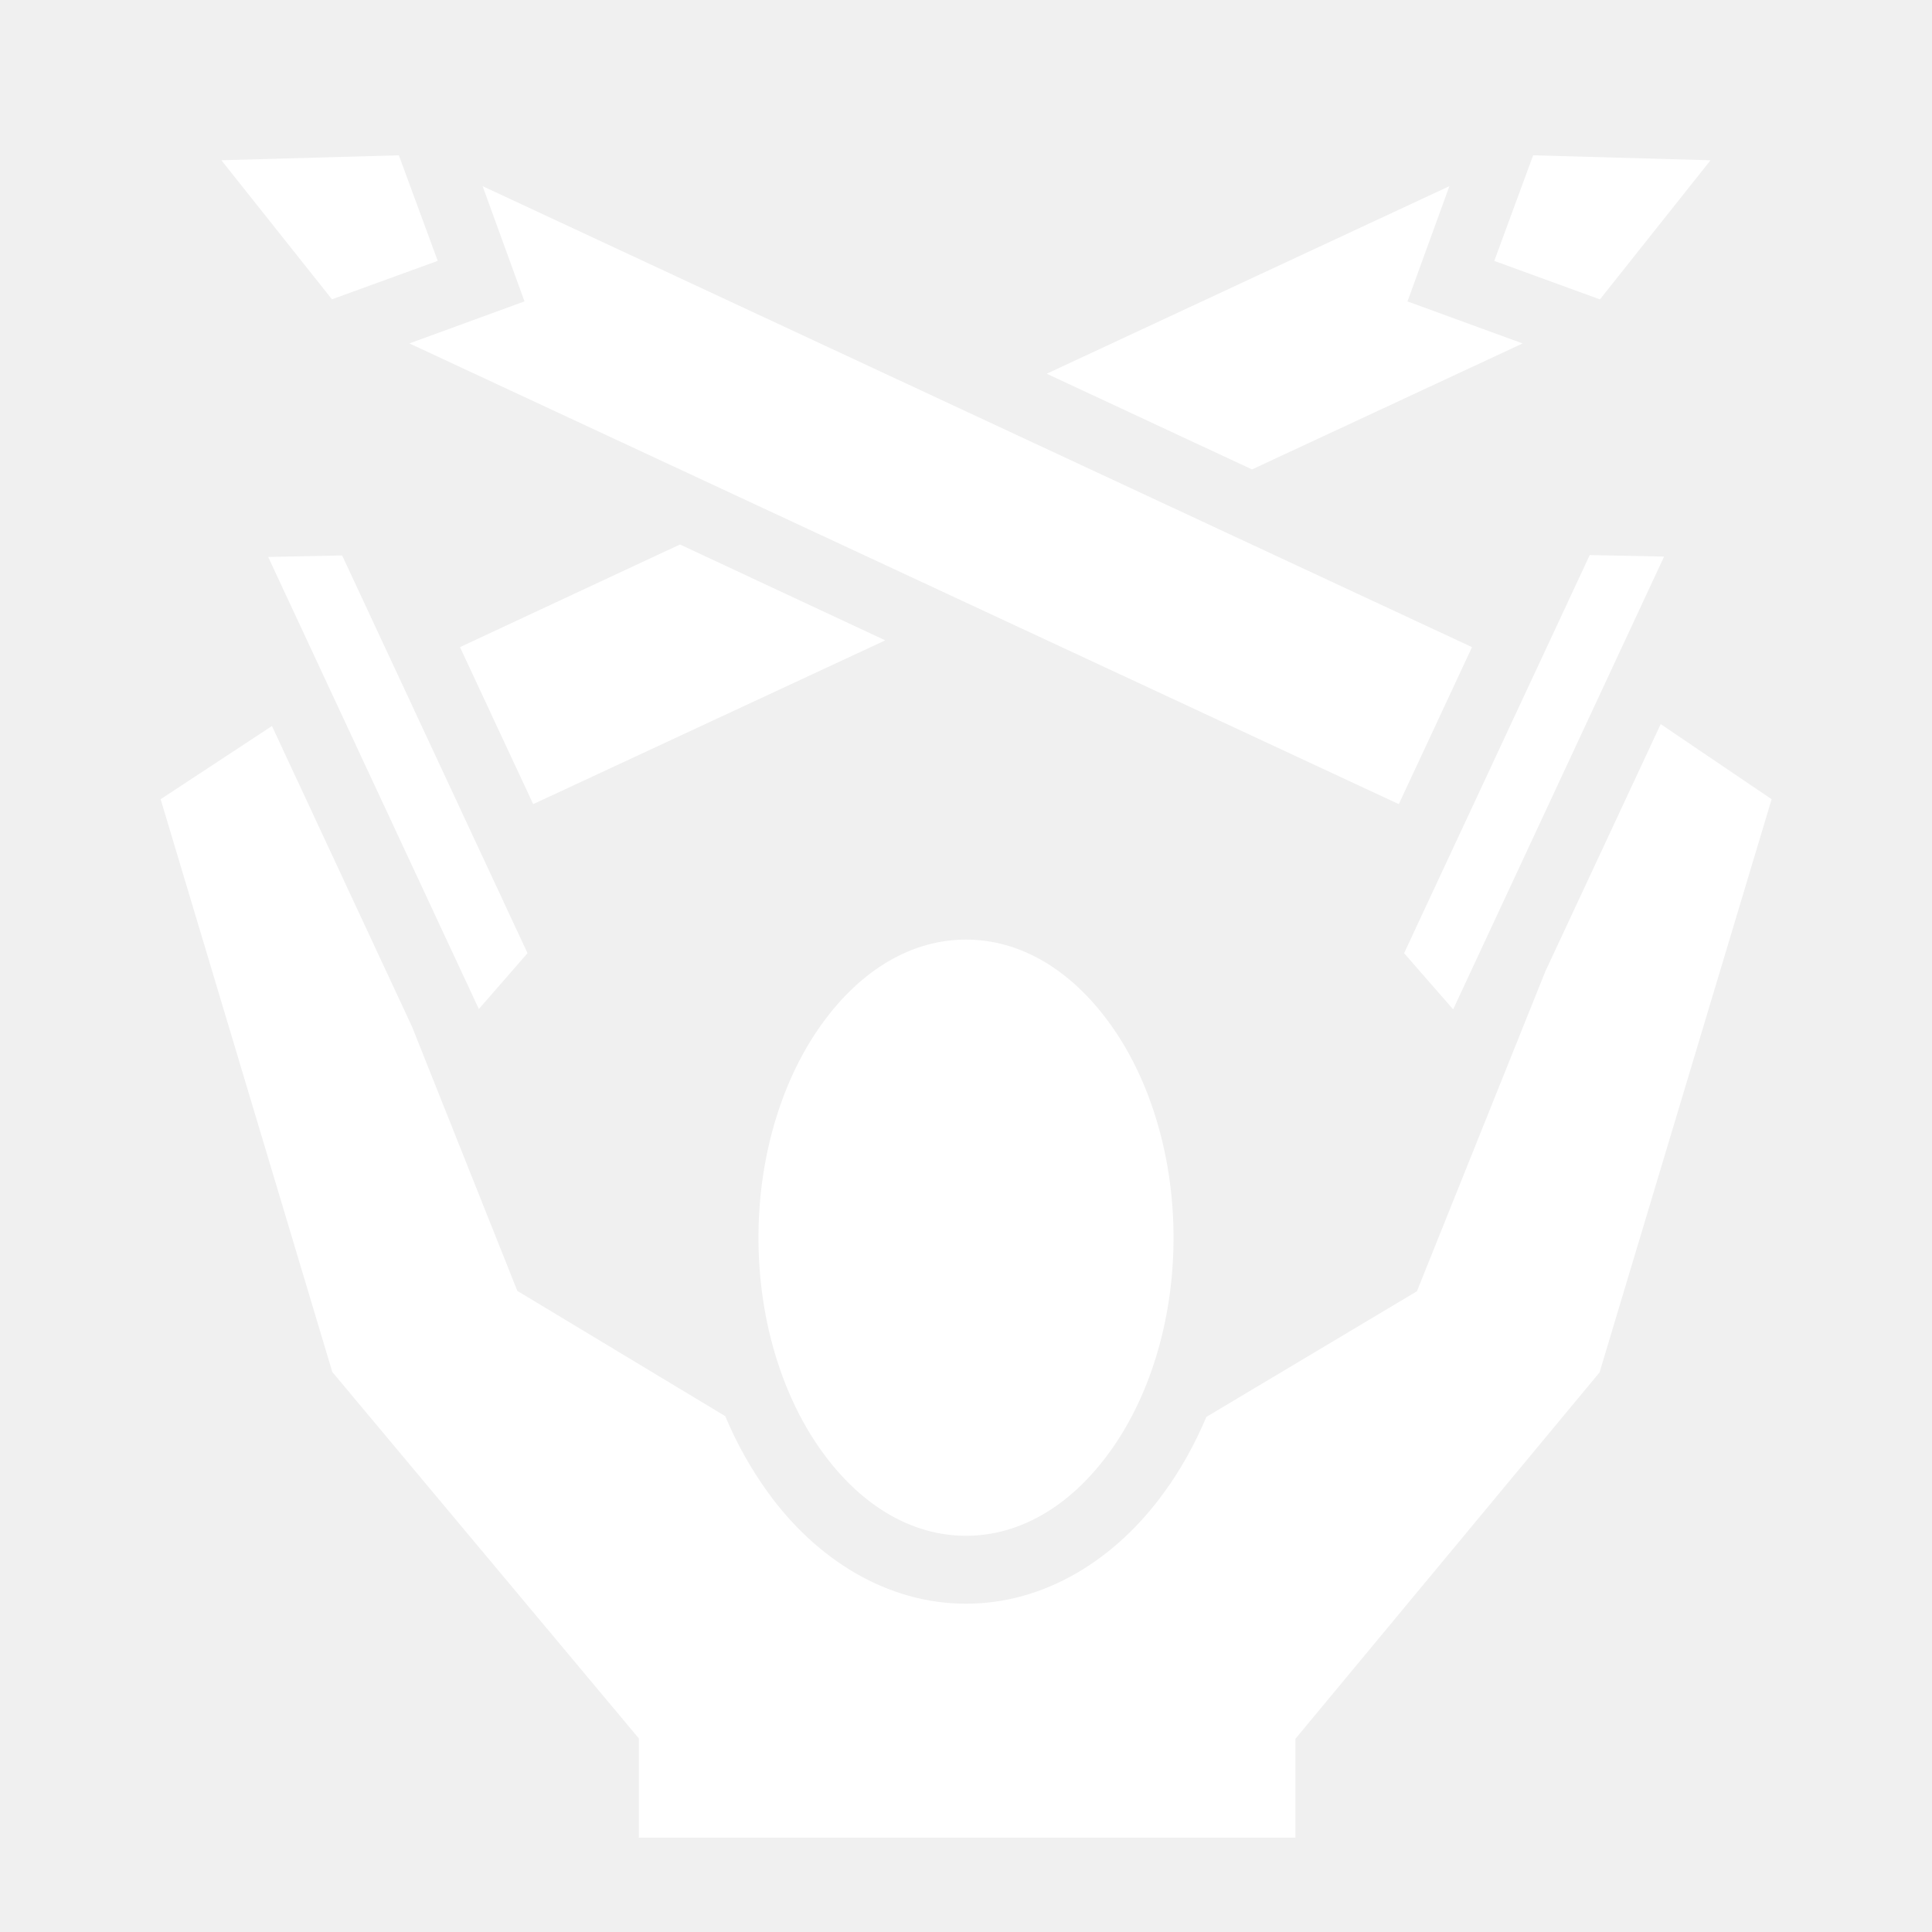
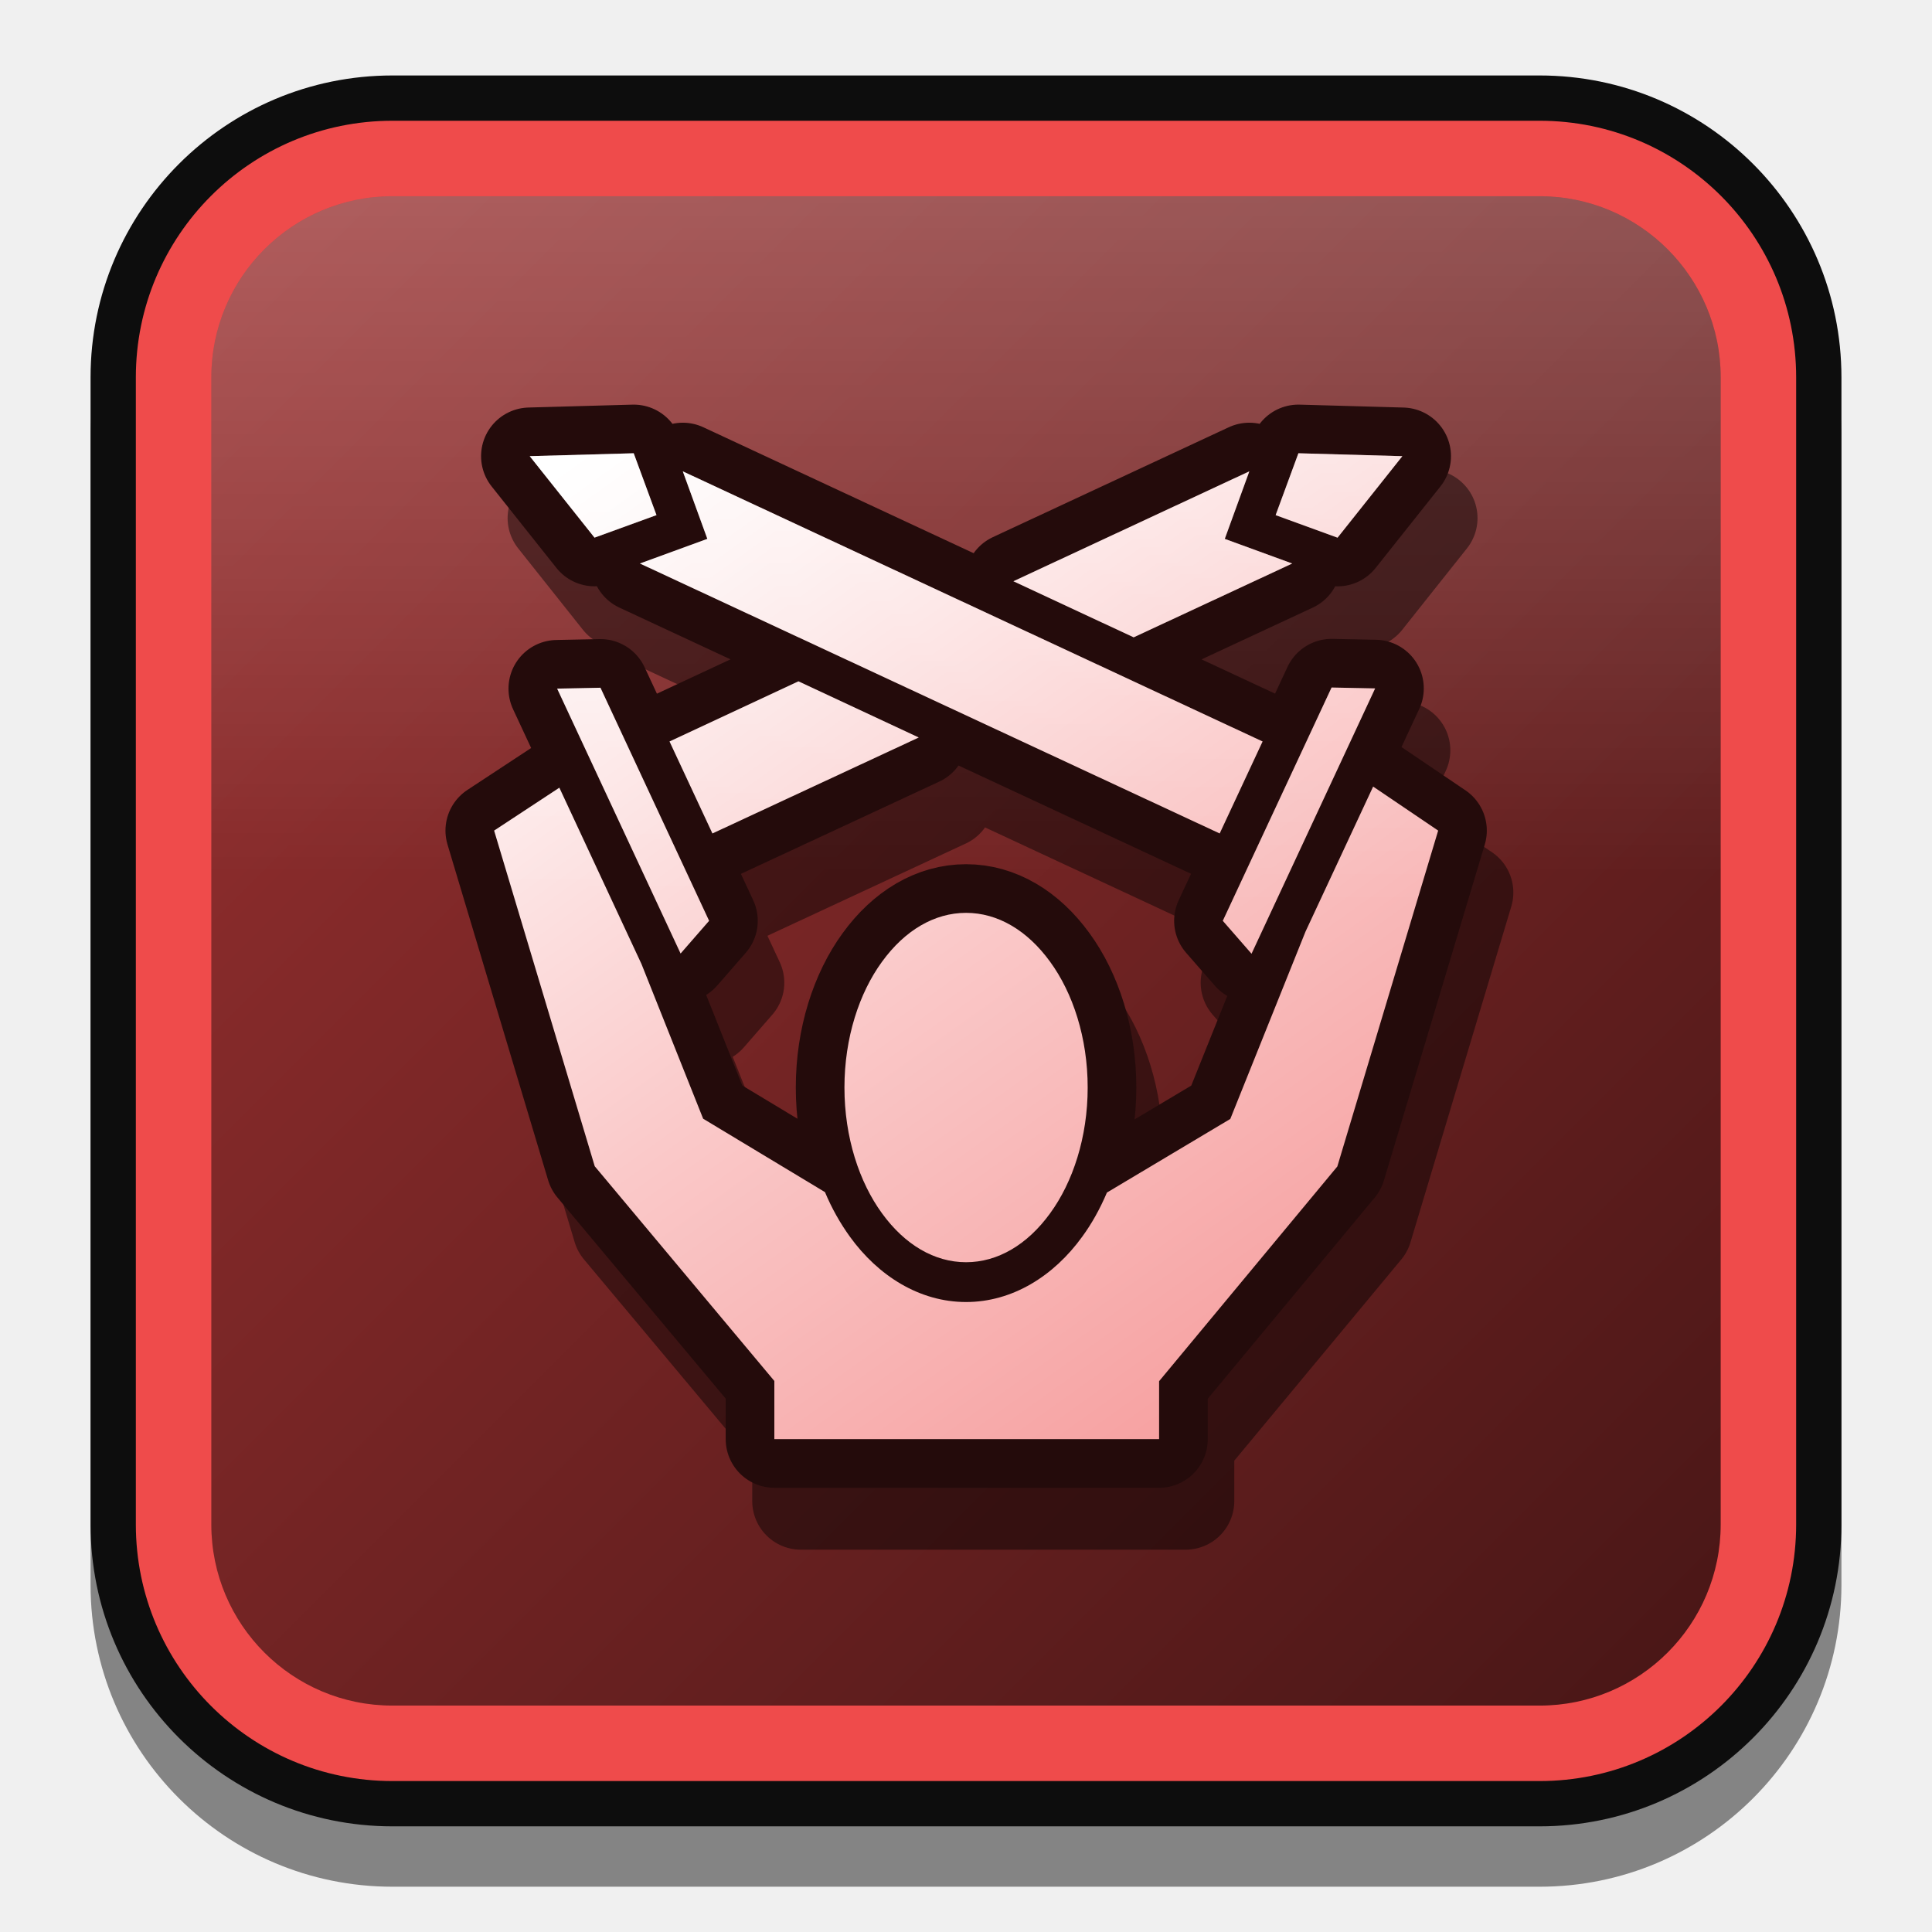
<svg xmlns="http://www.w3.org/2000/svg" viewBox="0 0 512 512">
-   <path fill="#ffffff" d="M105.7 41.16l-47.03 1.31 29.3 36.85L116 69.13zm300.6 0L396 69.14l28 10.2 29.3-36.86zm-278.4 8.18L139 79.87l-30.5 11.14L370.7 213.1l19.4-41.6zm256.2 0l-106.7 49.7 54.4 25.36 71.7-33.38L373 79.88zM180.2 144.3l-58.3 27.2 19.4 41.6 93.3-43.4zm241.1 2.8l-49.2 105.5 13 14.9 55.9-120zm-330.63.1l-19.6.4 55.83 119.8 12.9-14.8zm349.43 44.7l-30.6 65.6-34 84.7-55.8 33.3c-3.1 7.3-6.8 14-11.2 20C295.7 413.2 277 425 256 425s-39.7-11.8-52.5-29.5c-4.4-6.1-8.2-12.8-11.3-20.2l-55.1-33.2-27.9-70-37.13-79.7-29.5 19.4 45.5 151.8 81.23 97.1V487h174v-26.2l80.6-97.1 45.6-151.9zM256 249c-14.3 0-27.7 7.9-38 22.1-10.3 14.1-17 34.4-17 56.9s6.7 42.8 17 56.9c10.3 14.2 23.7 22.1 38 22.1s27.7-7.9 38-22.1c10.3-14.1 17-34.4 17-56.9s-6.7-42.8-17-56.9c-10.3-14.2-23.7-22.1-38-22.1z" />
+   <defs>
+     <linearGradient id="body-s" gradientUnits="userSpaceOnUse" x1="56" y1="52" x2="456" y2="452">
+       <stop offset="0" stop-color="#9b3131" />
+       <stop offset="1" stop-color="#481616" />
+     </linearGradient>
+     <linearGradient id="bevel-s" gradientUnits="userSpaceOnUse" x1="0" y1="52" x2="0" y2="452">
+       <stop offset="0" stop-color="#fff" stop-opacity="0.22" />
+       <stop offset="0.45" stop-color="#fff" stop-opacity="0" />
+     </linearGradient>
+   </defs>
+   <rect x="24" y="36" width="464" height="464" rx="80" fill="#000" opacity="0.45" />
+   <rect x="24" y="20" width="464" height="464" rx="80" fill="#0d0d0d" />
+   <rect x="36" y="32" width="440" height="440" rx="68" fill="#ef4b4b" />
+   <rect x="56" y="52" width="400" height="400" rx="48" fill="url(#body-s)" />
+   <rect x="56" y="52" width="400" height="400" rx="48" fill="url(#bevel-s)" />
+   <defs>
+     <linearGradient id="g-s" gradientUnits="userSpaceOnUse" x1="96" y1="32" x2="416" y2="480">
+       <stop offset="0" stop-color="#ffffff" />
+       <stop offset="0.5" stop-color="#fac9c9" />
+       <stop offset="1" stop-color="#f69c9c" />
+     </linearGradient>
+     <linearGradient id="r-s" gradientUnits="userSpaceOnUse" x1="0" y1="0" x2="0" y2="512">
+       <stop offset="0" stop-color="#fff" stop-opacity="0.45" />
+       <stop offset="0.22" stop-color="#fff" stop-opacity="0.2" />
+       <stop offset="0.48" stop-color="#fff" stop-opacity="0" />
+     </linearGradient>
+     <clipPath id="c-s">
+       <path d="M105.7 41.16l-47.03 1.31 29.3 36.85L116 69.13zm300.6 0L396 69.14l28 10.2 29.3-36.86zm-278.4 8.18L139 79.87l-30.5 11.14L370.7 213.1l19.4-41.6zm256.2 0l-106.7 49.7 54.4 25.36 71.7-33.38L373 79.88zM180.2 144.3l-58.3 27.2 19.4 41.6 93.3-43.4zm241.1 2.8l-49.2 105.5 13 14.9 55.9-120zm-330.63.1l-19.6.4 55.83 119.8 12.9-14.8zm349.43 44.7l-30.6 65.6-34 84.7-55.8 33.3c-3.1 7.3-6.8 14-11.2 20C295.7 413.2 277 425 256 425s-39.7-11.8-52.5-29.5c-4.4-6.1-8.2-12.8-11.3-20.2l-55.1-33.2-27.9-70-37.13-79.7-29.5 19.4 45.5 151.8 81.23 97.1V487h174v-26.2l80.6-97.1 45.6-151.9zM256 249c-14.3 0-27.7 7.9-38 22.1-10.3 14.1-17 34.4-17 56.9s6.7 42.8 17 56.9c10.3 14.2 23.7 22.1 38 22.1s27.7-7.9 38-22.1c10.3-14.1 17-34.4 17-56.9s-6.7-42.8-17-56.9c-10.3-14.2-23.7-22.1-38-22.1z" />
+     </clipPath>
+   </defs>
+   <g transform="translate(106 96) scale(0.586)">
+     <g opacity="0.45" transform="translate(12 28)">
+       <path d="M105.7 41.16l-47.03 1.31 29.3 36.85L116 69.13zm300.6 0L396 69.14l28 10.2 29.3-36.86zm-278.4 8.18L139 79.87l-30.5 11.14L370.7 213.1l19.4-41.6zm256.2 0l-106.7 49.7 54.4 25.36 71.7-33.38L373 79.88zM180.2 144.3l-58.3 27.2 19.4 41.6 93.3-43.4zm241.1 2.8l-49.2 105.5 13 14.9 55.9-120zm-330.63.1l-19.6.4 55.83 119.8 12.9-14.8zm349.43 44.7l-30.6 65.6-34 84.7-55.8 33.3c-3.1 7.3-6.8 14-11.2 20C295.7 413.2 277 425 256 425s-39.7-11.8-52.5-29.5c-4.4-6.1-8.2-12.8-11.3-20.2l-55.1-33.2-27.9-70-37.13-79.7-29.5 19.4 45.5 151.8 81.23 97.1V487h174v-26.2l80.6-97.1 45.6-151.9zM256 249c-14.3 0-27.7 7.9-38 22.1-10.3 14.1-17 34.4-17 56.9s6.7 42.8 17 56.9c10.3 14.2 23.7 22.1 38 22.1s27.7-7.9 38-22.1c10.3-14.1 17-34.4 17-56.9s-6.7-42.8-17-56.9c-10.3-14.2-23.7-22.1-38-22.1z" fill="#000" stroke="#000" stroke-width="44" stroke-linejoin="round" />
+     </g>
+     <path d="M105.7 41.16l-47.03 1.31 29.3 36.85L116 69.13zm300.6 0L396 69.14l28 10.2 29.3-36.86zm-278.4 8.18L139 79.87l-30.5 11.14L370.7 213.1l19.4-41.6zm256.2 0l-106.7 49.7 54.4 25.36 71.7-33.38L373 79.88zM180.2 144.3l-58.3 27.2 19.4 41.6 93.3-43.4zm241.1 2.8l-49.2 105.5 13 14.9 55.9-120zm-330.63.1l-19.6.4 55.83 119.8 12.9-14.8zm349.43 44.7l-30.6 65.6-34 84.7-55.8 33.3c-3.1 7.3-6.8 14-11.2 20C295.7 413.2 277 425 256 425s-39.7-11.8-52.5-29.5c-4.4-6.1-8.2-12.8-11.3-20.2l-55.1-33.2-27.9-70-37.13-79.7-29.5 19.4 45.5 151.8 81.23 97.1V487h174v-26.2l80.6-97.1 45.6-151.9zM256 249c-14.3 0-27.7 7.9-38 22.1-10.3 14.1-17 34.4-17 56.9s6.7 42.8 17 56.9c10.3 14.2 23.7 22.1 38 22.1s27.7-7.9 38-22.1c10.3-14.1 17-34.4 17-56.9s-6.7-42.8-17-56.9c-10.3-14.2-23.7-22.1-38-22.1z" fill="#240b0b" stroke="#240b0b" stroke-width="44" stroke-linejoin="round" stroke-linecap="round" />
+     <path d="M105.7 41.16l-47.03 1.31 29.3 36.85L116 69.13zm300.6 0L396 69.14l28 10.2 29.3-36.86zm-278.4 8.18L139 79.87l-30.5 11.14L370.7 213.1l19.4-41.6zm256.2 0l-106.7 49.7 54.4 25.36 71.7-33.38L373 79.88zM180.2 144.3l-58.3 27.2 19.4 41.6 93.3-43.4zm241.1 2.8l-49.2 105.5 13 14.9 55.9-120zm-330.63.1l-19.6.4 55.83 119.8 12.9-14.8zm349.43 44.7l-30.6 65.6-34 84.7-55.8 33.3c-3.1 7.3-6.8 14-11.2 20C295.7 413.2 277 425 256 425s-39.7-11.8-52.5-29.5c-4.4-6.1-8.2-12.8-11.3-20.2l-55.1-33.2-27.9-70-37.13-79.7-29.5 19.4 45.5 151.8 81.23 97.1V487h174v-26.2l80.6-97.1 45.6-151.9zM256 249c-14.3 0-27.7 7.9-38 22.1-10.3 14.1-17 34.4-17 56.9s6.7 42.8 17 56.9c10.3 14.2 23.7 22.1 38 22.1s27.7-7.9 38-22.1c10.3-14.1 17-34.4 17-56.9s-6.7-42.8-17-56.9c-10.3-14.2-23.7-22.1-38-22.1z" fill="url(#g-s)" />
+     <rect x="0" y="0" width="512" height="512" clip-path="url(#c-s)" fill="url(#r-s)" />
+   </g>
</svg>
